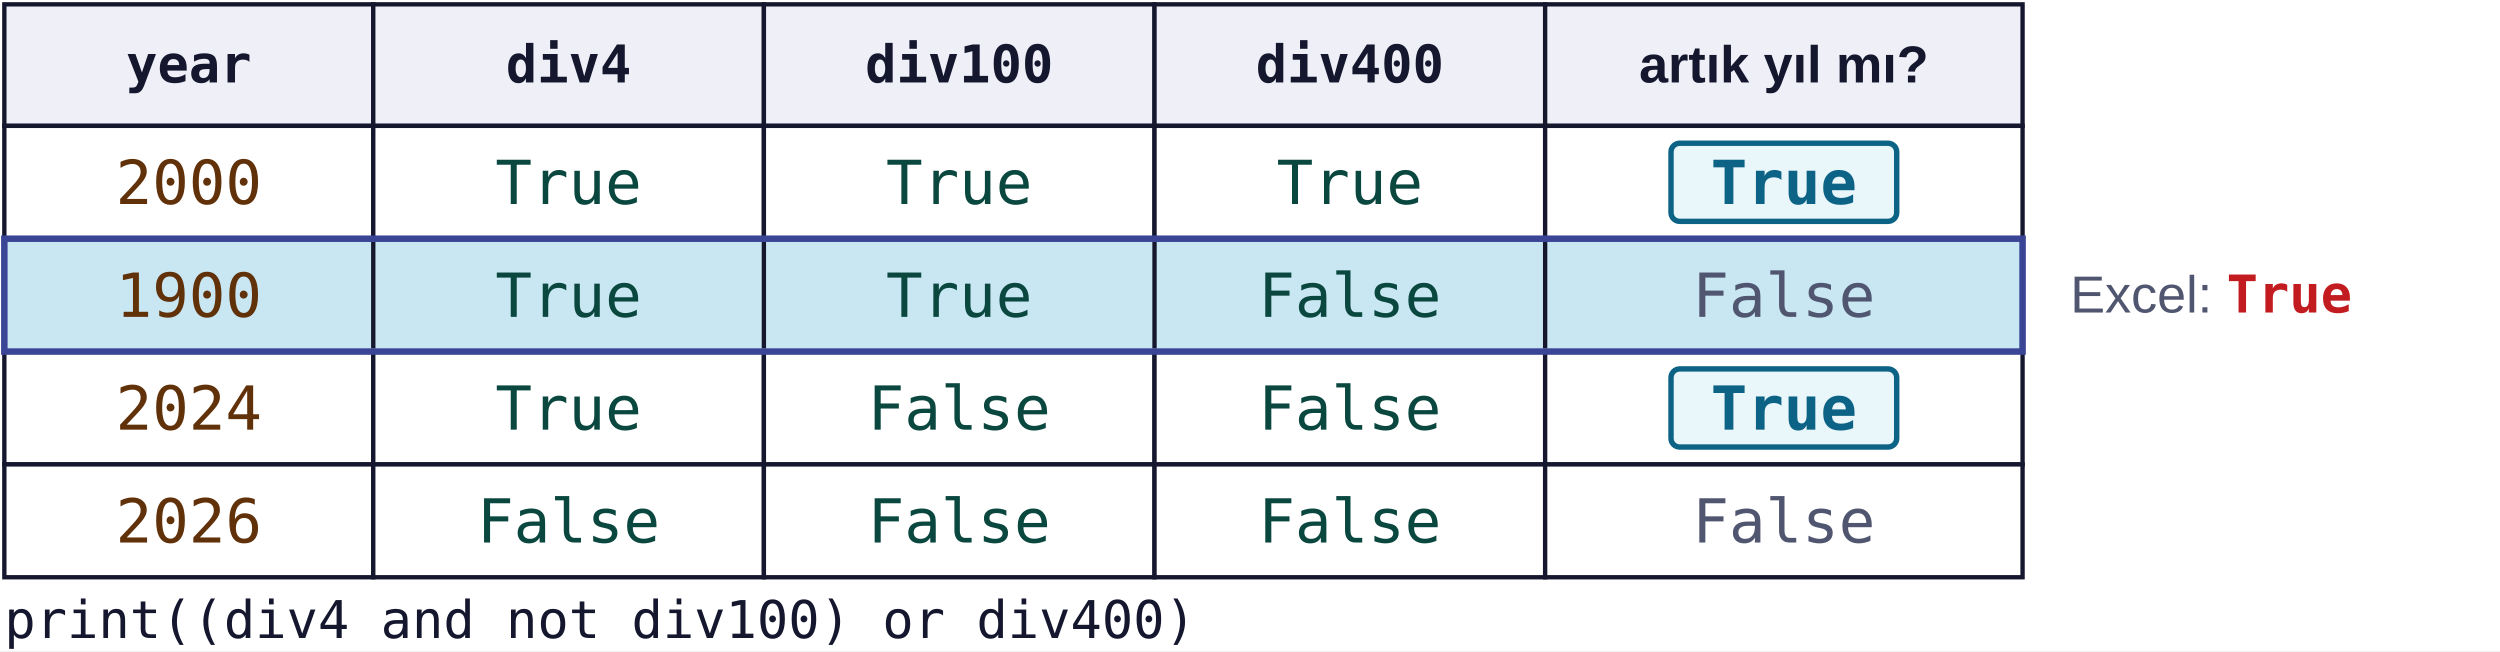
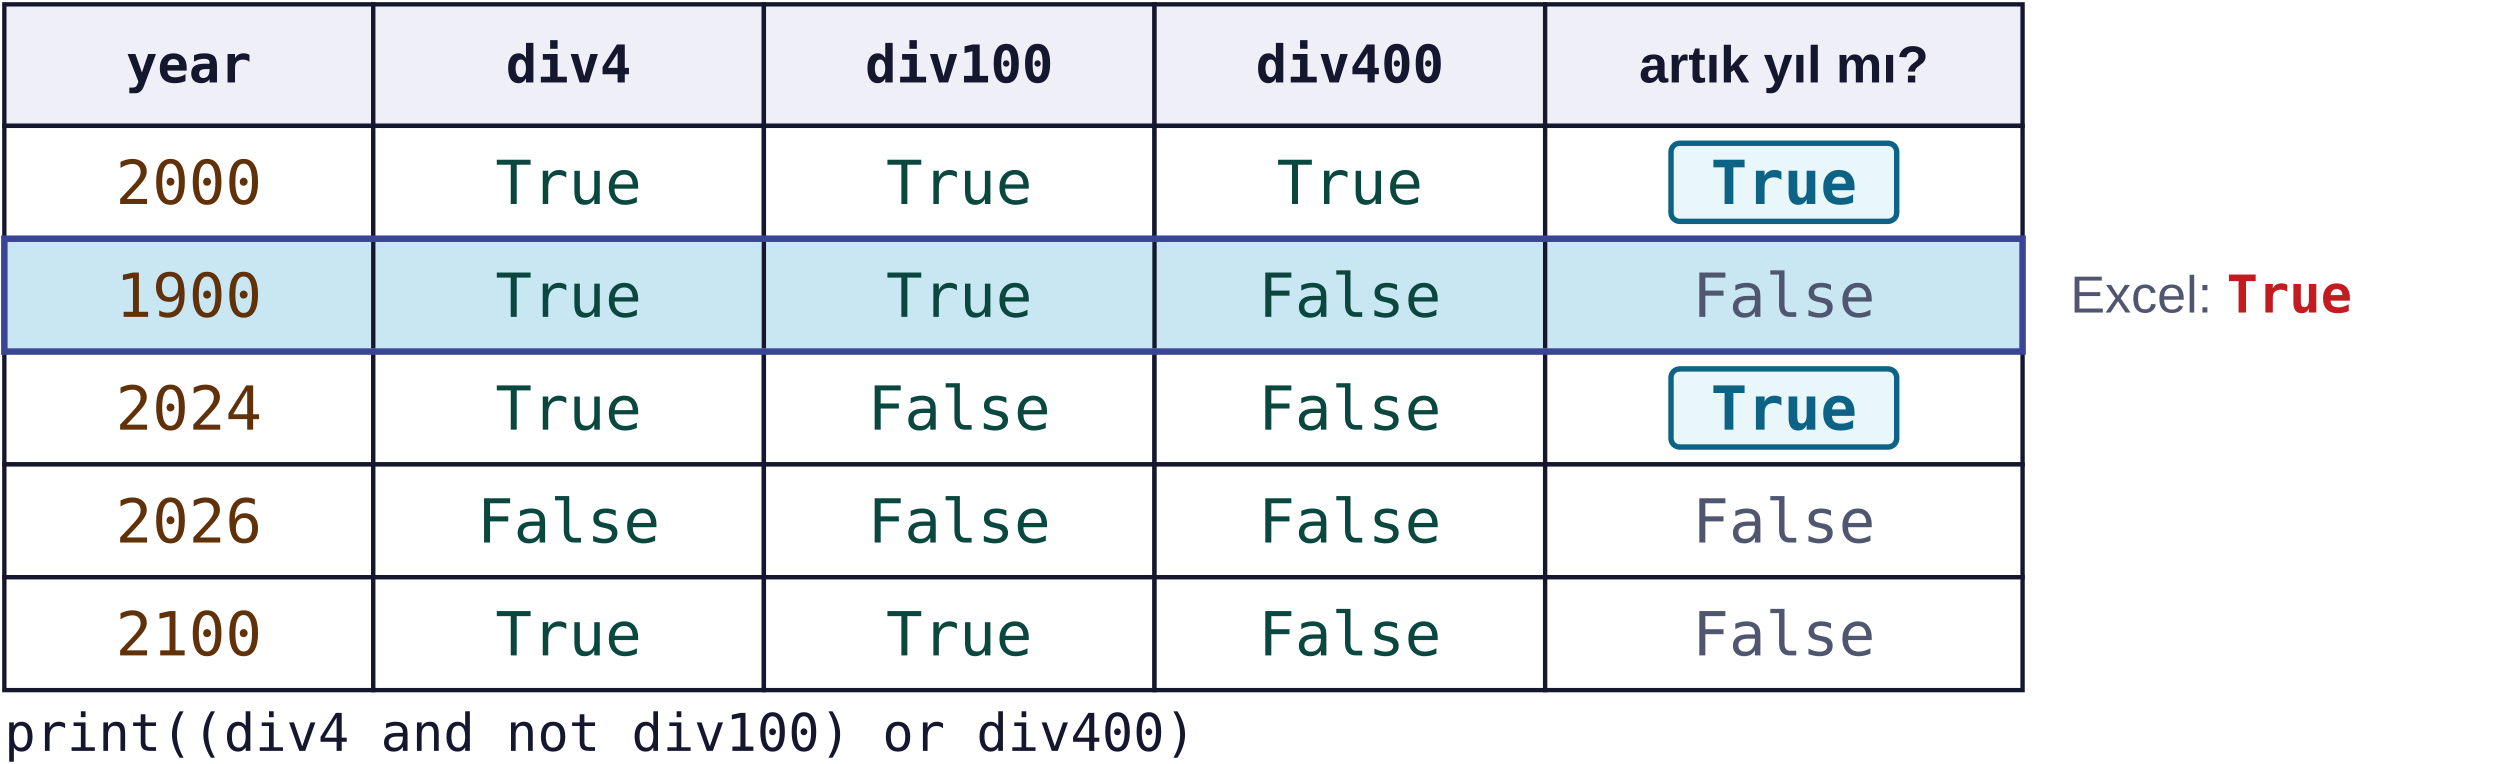
- <svg xmlns="http://www.w3.org/2000/svg" class="dg" viewBox="0 0 1152 300" width="1152" height="300" role="img" aria-labelledby="ders2-leap-years-t ders2-leap-years-d">
+ <svg xmlns="http://www.w3.org/2000/svg" class="dg" viewBox="0 0 1152 352" width="1152" height="352" role="img" aria-labelledby="ders2-leap-years-t ders2-leap-years-d">
  <defs>
    <marker id="ders2-leap-years-ah" viewBox="0 0 12 12" refX="9" refY="6" markerWidth="12" markerHeight="12" markerUnits="userSpaceOnUse" orient="auto-start-reverse">
      <path class="ah" d="M0,0 L12,6 L0,12 z" />
    </marker>
    <style>
/* dg v3 · IEEE Hacettepe Python diyagram stili · authoring/DIAGRAMS.md'den aynen kopyalanır */
.dg{font-family:"Atkinson Hyperlegible Next","Segoe UI",Arial,sans-serif}
.dg .bg{fill:#FFFFFF;fill:var(--d-bg,#FFFFFF)}
.dg .tx,.dg .lb,.dg .ti,.dg .cd,.dg .cd24{fill:#14172E;fill:var(--d-ink,#14172E)}
.dg .tx{font-size:24px;font-weight:400}
.dg .lb{font-size:24px;font-weight:600}
.dg .ti{font-size:28px;font-weight:700}
.dg .cd,.dg .cd24,.dg .ty,.dg .nm{font-family:"JetBrains Mono",Menlo,Consolas,"DejaVu Sans Mono",monospace;font-weight:500}
.dg .cd{font-size:28px}
.dg .cd24{font-size:24px}
.dg .ty{font-size:24px;fill:#50566F;fill:var(--d-type,#50566F)}
.dg .nm{font-size:28px;font-weight:600;fill:#FFFFFF;fill:var(--d-on-name,#FFFFFF)}
.dg .src{font-size:18px;font-weight:400;fill:#50566F;fill:var(--d-type,#50566F)}
.dg .sub{fill:#50566F;fill:var(--d-type,#50566F)}
.dg .okt{fill:#0D6385;fill:var(--d-ok,#0D6385);font-weight:600}
.dg .errt{fill:#C21C20;fill:var(--d-err,#C21C20);font-weight:600}
.dg .b7{font-weight:700}
.dg .pre{white-space:pre}
.dg .mid{text-anchor:middle}
.dg .end{text-anchor:end}
.dg .box{fill:#FFFFFF;fill:var(--d-paper,#FFFFFF);stroke:#14172E;stroke:var(--d-ink,#14172E);stroke-width:2.5}
.dg .boxm{fill:#FFFFFF;fill:var(--d-paper,#FFFFFF);stroke:#767C95;stroke:var(--d-muted,#767C95);stroke-width:2.5}
.dg .boxhl{fill:#C8E7F3;fill:var(--d-hl,#C8E7F3);stroke:#3B4595;stroke:var(--d-brand,#3B4595);stroke-width:3}
.dg .blk{fill:#FFFFFF;fill:var(--d-paper,#FFFFFF);stroke:#3B4595;stroke:var(--d-brand,#3B4595);stroke-width:2.5}
.dg .frame{fill:none;stroke:#14172E;stroke:var(--d-ink,#14172E);stroke-width:2.5}
.dg .local{fill:#EFF0F7;fill:var(--d-tint,#EFF0F7);stroke:#14172E;stroke:var(--d-ink,#14172E);stroke-width:2.5}
.dg .tmpl{fill:none;stroke:#14172E;stroke:var(--d-ink,#14172E);stroke-width:2.5;stroke-dasharray:8 6}
.dg .cell{fill:#FFFFFF;fill:var(--d-paper,#FFFFFF);stroke:#14172E;stroke:var(--d-ink,#14172E);stroke-width:2}
.dg .cellh{fill:#EFF0F7;fill:var(--d-tint,#EFF0F7);stroke:#14172E;stroke:var(--d-ink,#14172E);stroke-width:2}
.dg .cellhl{fill:#C8E7F3;fill:var(--d-hl,#C8E7F3);stroke:#3B4595;stroke:var(--d-brand,#3B4595);stroke-width:3}
.dg .name{fill:#181C3E;fill:var(--d-name,#181C3E)}
.dg .soft{fill:#F3F4F8;fill:var(--d-surface,#F3F4F8)}
.dg .outp{fill:#FFFFFF;fill:var(--d-paper,#FFFFFF);stroke:#D3D7E2;stroke:var(--d-rule,#D3D7E2);stroke-width:2}
.dg .tint{fill:#EFF0F7;fill:var(--d-tint,#EFF0F7);stroke:#14172E;stroke:var(--d-ink,#14172E);stroke-width:2.5}
.dg .hl{fill:#C8E7F3;fill:var(--d-hl,#C8E7F3)}
.dg .emph{fill:none;stroke:#3B4595;stroke:var(--d-brand,#3B4595);stroke-width:3}
.dg .errbox{fill:#FCEDEE;fill:var(--d-err-bg,#FCEDEE);stroke:#C21C20;stroke:var(--d-err,#C21C20);stroke-width:2.5}
.dg .errdash{fill:none;stroke:#C21C20;stroke:var(--d-err,#C21C20);stroke-width:2.5;stroke-dasharray:8 6}
.dg .okbox{fill:#E9F6FA;fill:var(--d-ok-bg,#E9F6FA);stroke:#0D6385;stroke:var(--d-ok,#0D6385);stroke-width:2.5}
.dg .key{fill:#FFFFFF;fill:var(--d-paper,#FFFFFF);stroke:#767C95;stroke:var(--d-muted,#767C95);stroke-width:2}
.dg .dot{fill:#3B4595;fill:var(--d-brand,#3B4595)}
.dg .dot0{fill:#FFFFFF;fill:var(--d-paper,#FFFFFF);stroke:#3B4595;stroke:var(--d-brand,#3B4595);stroke-width:3}
.dg .ar,.dg .ld,.dg .axis{fill:none;stroke:#14172E;stroke:var(--d-ink,#14172E)}
.dg .ar,.dg .axis{stroke-width:2.5}
.dg .ld{stroke-width:2}
.dg .ar-m{fill:none;stroke:#767C95;stroke:var(--d-muted,#767C95);stroke-width:2.5}
.dg .ar-old{fill:none;stroke:#767C95;stroke:var(--d-muted,#767C95);stroke-width:2.5;stroke-dasharray:8 6}
.dg .ar-ok{fill:none;stroke:#0D6385;stroke:var(--d-ok,#0D6385);stroke-width:2.5}
.dg .ar-err{fill:none;stroke:#C21C20;stroke:var(--d-err,#C21C20);stroke-width:2.5}
.dg .sep{fill:none;stroke:#D3D7E2;stroke:var(--d-rule,#D3D7E2);stroke-width:2}
.dg .dash{fill:none;stroke:#3B4595;stroke:var(--d-brand,#3B4595);stroke-width:2;stroke-dasharray:8 6}
.dg .ah{fill:#14172E;fill:var(--d-ink,#14172E)}
.dg .ah-m{fill:#767C95;fill:var(--d-muted,#767C95)}
.dg .ah-ok{fill:#0D6385;fill:var(--d-ok,#0D6385)}
.dg .ah-err{fill:#C21C20;fill:var(--d-err,#C21C20)}
.dg .co{fill:#14172E;fill:var(--d-ink,#14172E)}
.dg .co-t{fill:#FFFFFF;fill:var(--d-bg,#FFFFFF);font-size:24px;font-weight:700;text-anchor:middle}
.dg .sec{stroke:#3B4595;stroke:var(--d-second,#3B4595)}
/* dg v4 type renkleri · authoring/DIAGRAMS.md §10'dan aynen kopyalanır (dg v3 bloğundan sonra) */
.dg rect.t-int,.dg path.t-int,.dg circle.t-int{fill:#F2CEB3;fill:var(--t-int-bg,#F2CEB3);stroke:#854B00;stroke:var(--t-int,#854B00)}
.dg text.t-int,.dg tspan.t-int{fill:#613109;fill:var(--t-int-tx,#613109)}
.dg rect.t-float,.dg path.t-float,.dg circle.t-float{fill:#FFF1C6;fill:var(--t-float-bg,#FFF1C6);stroke:#9F7000;stroke:var(--t-float,#9F7000)}
.dg text.t-float,.dg tspan.t-float{fill:#5D420E;fill:var(--t-float-tx,#5D420E)}
.dg rect.t-bool,.dg path.t-bool,.dg circle.t-bool{fill:#C4E9E1;fill:var(--t-bool-bg,#C4E9E1);stroke:#0E7A6D;stroke:var(--t-bool,#0E7A6D)}
.dg text.t-bool,.dg tspan.t-bool{fill:#0A473F;fill:var(--t-bool-tx,#0A473F)}
.dg rect.t-str,.dg path.t-str,.dg circle.t-str{fill:#D9F6DD;fill:var(--t-str-bg,#D9F6DD);stroke:#296A3B;stroke:var(--t-str,#296A3B)}
.dg text.t-str,.dg tspan.t-str{fill:#1A4B28;fill:var(--t-str-tx,#1A4B28)}
.dg rect.t-none,.dg path.t-none,.dg circle.t-none{fill:#F6F3EF;fill:var(--t-none-bg,#F6F3EF);stroke:#534C45;stroke:var(--t-none,#534C45)}
.dg text.t-none,.dg tspan.t-none{fill:#413C38;fill:var(--t-none-tx,#413C38)}
.dg rect.t-list,.dg path.t-list,.dg circle.t-list{fill:#F3C8DB;fill:var(--t-list-bg,#F3C8DB);stroke:#8A2B60;stroke:var(--t-list,#8A2B60)}
.dg text.t-list,.dg tspan.t-list{fill:#651E45;fill:var(--t-list-tx,#651E45)}
.dg rect.t-tuple,.dg path.t-tuple,.dg circle.t-tuple{fill:#E3EAF2;fill:var(--t-tuple-bg,#E3EAF2);stroke:#4A6378;stroke:var(--t-tuple,#4A6378)}
.dg text.t-tuple,.dg tspan.t-tuple{fill:#2C3E4F;fill:var(--t-tuple-tx,#2C3E4F)}
.dg rect.t-dict,.dg path.t-dict,.dg circle.t-dict{fill:#DBCEC4;fill:var(--t-dict-bg,#DBCEC4);stroke:#4F2611;stroke:var(--t-dict,#4F2611)}
.dg text.t-dict,.dg tspan.t-dict{fill:#4C2817;fill:var(--t-dict-tx,#4C2817)}
.dg rect.t-set,.dg path.t-set,.dg circle.t-set{fill:#F2F8D6;fill:var(--t-set-bg,#F2F8D6);stroke:#747C42;stroke:var(--t-set,#747C42)}
.dg text.t-set,.dg tspan.t-set{fill:#3F4418;fill:var(--t-set-tx,#3F4418)}
.dg rect.boxhl,.dg path.boxhl,.dg rect.cellhl{fill:#C8E7F3;fill:var(--d-hl,#C8E7F3);stroke:#3B4595;stroke:var(--d-brand,#3B4595)}
/* kod PyCharm gibi: ligature yok */
.dg .cd,.dg .cd24,.dg .ty,.dg .nm{font-variant-ligatures:none}
    </style>
  </defs>
-   <rect class="bg" width="1152" height="300" />
+   <rect class="bg" width="1152" height="352" />
  <rect class="cellh" x="2" y="2" width="170" height="56" />
  <text class="cd24 mid b7" x="87" y="38">year</text>
  <rect class="cellh" x="172" y="2" width="180" height="56" />
  <text class="cd24 mid b7" x="262" y="38">div4</text>
  <rect class="cellh" x="352" y="2" width="180" height="56" />
  <text class="cd24 mid b7" x="442" y="38">div100</text>
  <rect class="cellh" x="532" y="2" width="180" height="56" />
  <text class="cd24 mid b7" x="622" y="38">div400</text>
  <rect class="cellh" x="712" y="2" width="220" height="56" />
  <text class="lb mid" x="822" y="38">artık yıl mı?</text>
  <rect class="cell" x="2" y="58" width="170" height="52" />
  <rect class="cell" x="172" y="58" width="180" height="52" />
  <rect class="cell" x="352" y="58" width="180" height="52" />
  <rect class="cell" x="532" y="58" width="180" height="52" />
  <rect class="cell" x="712" y="58" width="220" height="52" />
  <text class="cd mid t-int" x="87" y="94">2000</text>
  <text class="cd mid t-bool" x="262" y="94">True</text>
  <text class="cd mid t-bool" x="442" y="94">True</text>
  <text class="cd mid t-bool" x="622" y="94">True</text>
  <rect class="okbox" x="770" y="66" width="104" height="36" rx="4" />
  <text class="cd mid okt" x="822" y="94">True</text>
  <rect class="cell" x="2" y="162" width="170" height="52" />
  <rect class="cell" x="172" y="162" width="180" height="52" />
  <rect class="cell" x="352" y="162" width="180" height="52" />
  <rect class="cell" x="532" y="162" width="180" height="52" />
  <rect class="cell" x="712" y="162" width="220" height="52" />
  <text class="cd mid t-int" x="87" y="198">2024</text>
  <text class="cd mid t-bool" x="262" y="198">True</text>
  <text class="cd mid t-bool" x="442" y="198">False</text>
  <text class="cd mid t-bool" x="622" y="198">False</text>
  <rect class="okbox" x="770" y="170" width="104" height="36" rx="4" />
  <text class="cd mid okt" x="822" y="198">True</text>
  <rect class="cell" x="2" y="214" width="170" height="52" />
  <rect class="cell" x="172" y="214" width="180" height="52" />
  <rect class="cell" x="352" y="214" width="180" height="52" />
  <rect class="cell" x="532" y="214" width="180" height="52" />
  <rect class="cell" x="712" y="214" width="220" height="52" />
  <text class="cd mid t-int" x="87" y="250">2026</text>
  <text class="cd mid t-bool" x="262" y="250">False</text>
  <text class="cd mid t-bool" x="442" y="250">False</text>
  <text class="cd mid t-bool" x="622" y="250">False</text>
  <text class="cd mid sub" x="822" y="250">False</text>
+   <rect class="cell" x="2" y="266" width="170" height="52" />
+   <rect class="cell" x="172" y="266" width="180" height="52" />
+   <rect class="cell" x="352" y="266" width="180" height="52" />
+   <rect class="cell" x="532" y="266" width="180" height="52" />
+   <rect class="cell" x="712" y="266" width="220" height="52" />
+   <text class="cd mid t-int" x="87" y="302">2100</text>
+   <g class="fragment" data-fragment-index="0">
+     <text class="cd mid t-bool" x="262" y="302">True</text>
+     <text class="cd mid t-bool" x="442" y="302">True</text>
+     <text class="cd mid t-bool" x="622" y="302">False</text>
+     <text class="cd mid sub" x="822" y="302">False</text>
+   </g>
  <rect class="cellhl" x="2" y="110" width="930" height="52" />
  <path class="ld" d="M172,111.5 V160.5" />
  <path class="ld" d="M352,111.5 V160.5" />
  <path class="ld" d="M532,111.5 V160.5" />
  <path class="ld" d="M712,111.5 V160.5" />
  <text class="cd mid t-int" x="87" y="146">1900</text>
  <text class="cd mid t-bool" x="262" y="146">True</text>
  <text class="cd mid t-bool" x="442" y="146">True</text>
  <text class="cd mid t-bool" x="622" y="146">False</text>
  <text class="cd mid sub" x="822" y="146">False</text>
  <text class="tx sub" x="954" y="144">Excel: <tspan class="cd24 errt">True</tspan>
  </text>
-   <text class="cd24" x="2" y="294">print((div4 and not div100) or div400)</text>
+   <text class="cd24" x="2" y="346">print((div4 and not div100) or div400)</text>
</svg>
